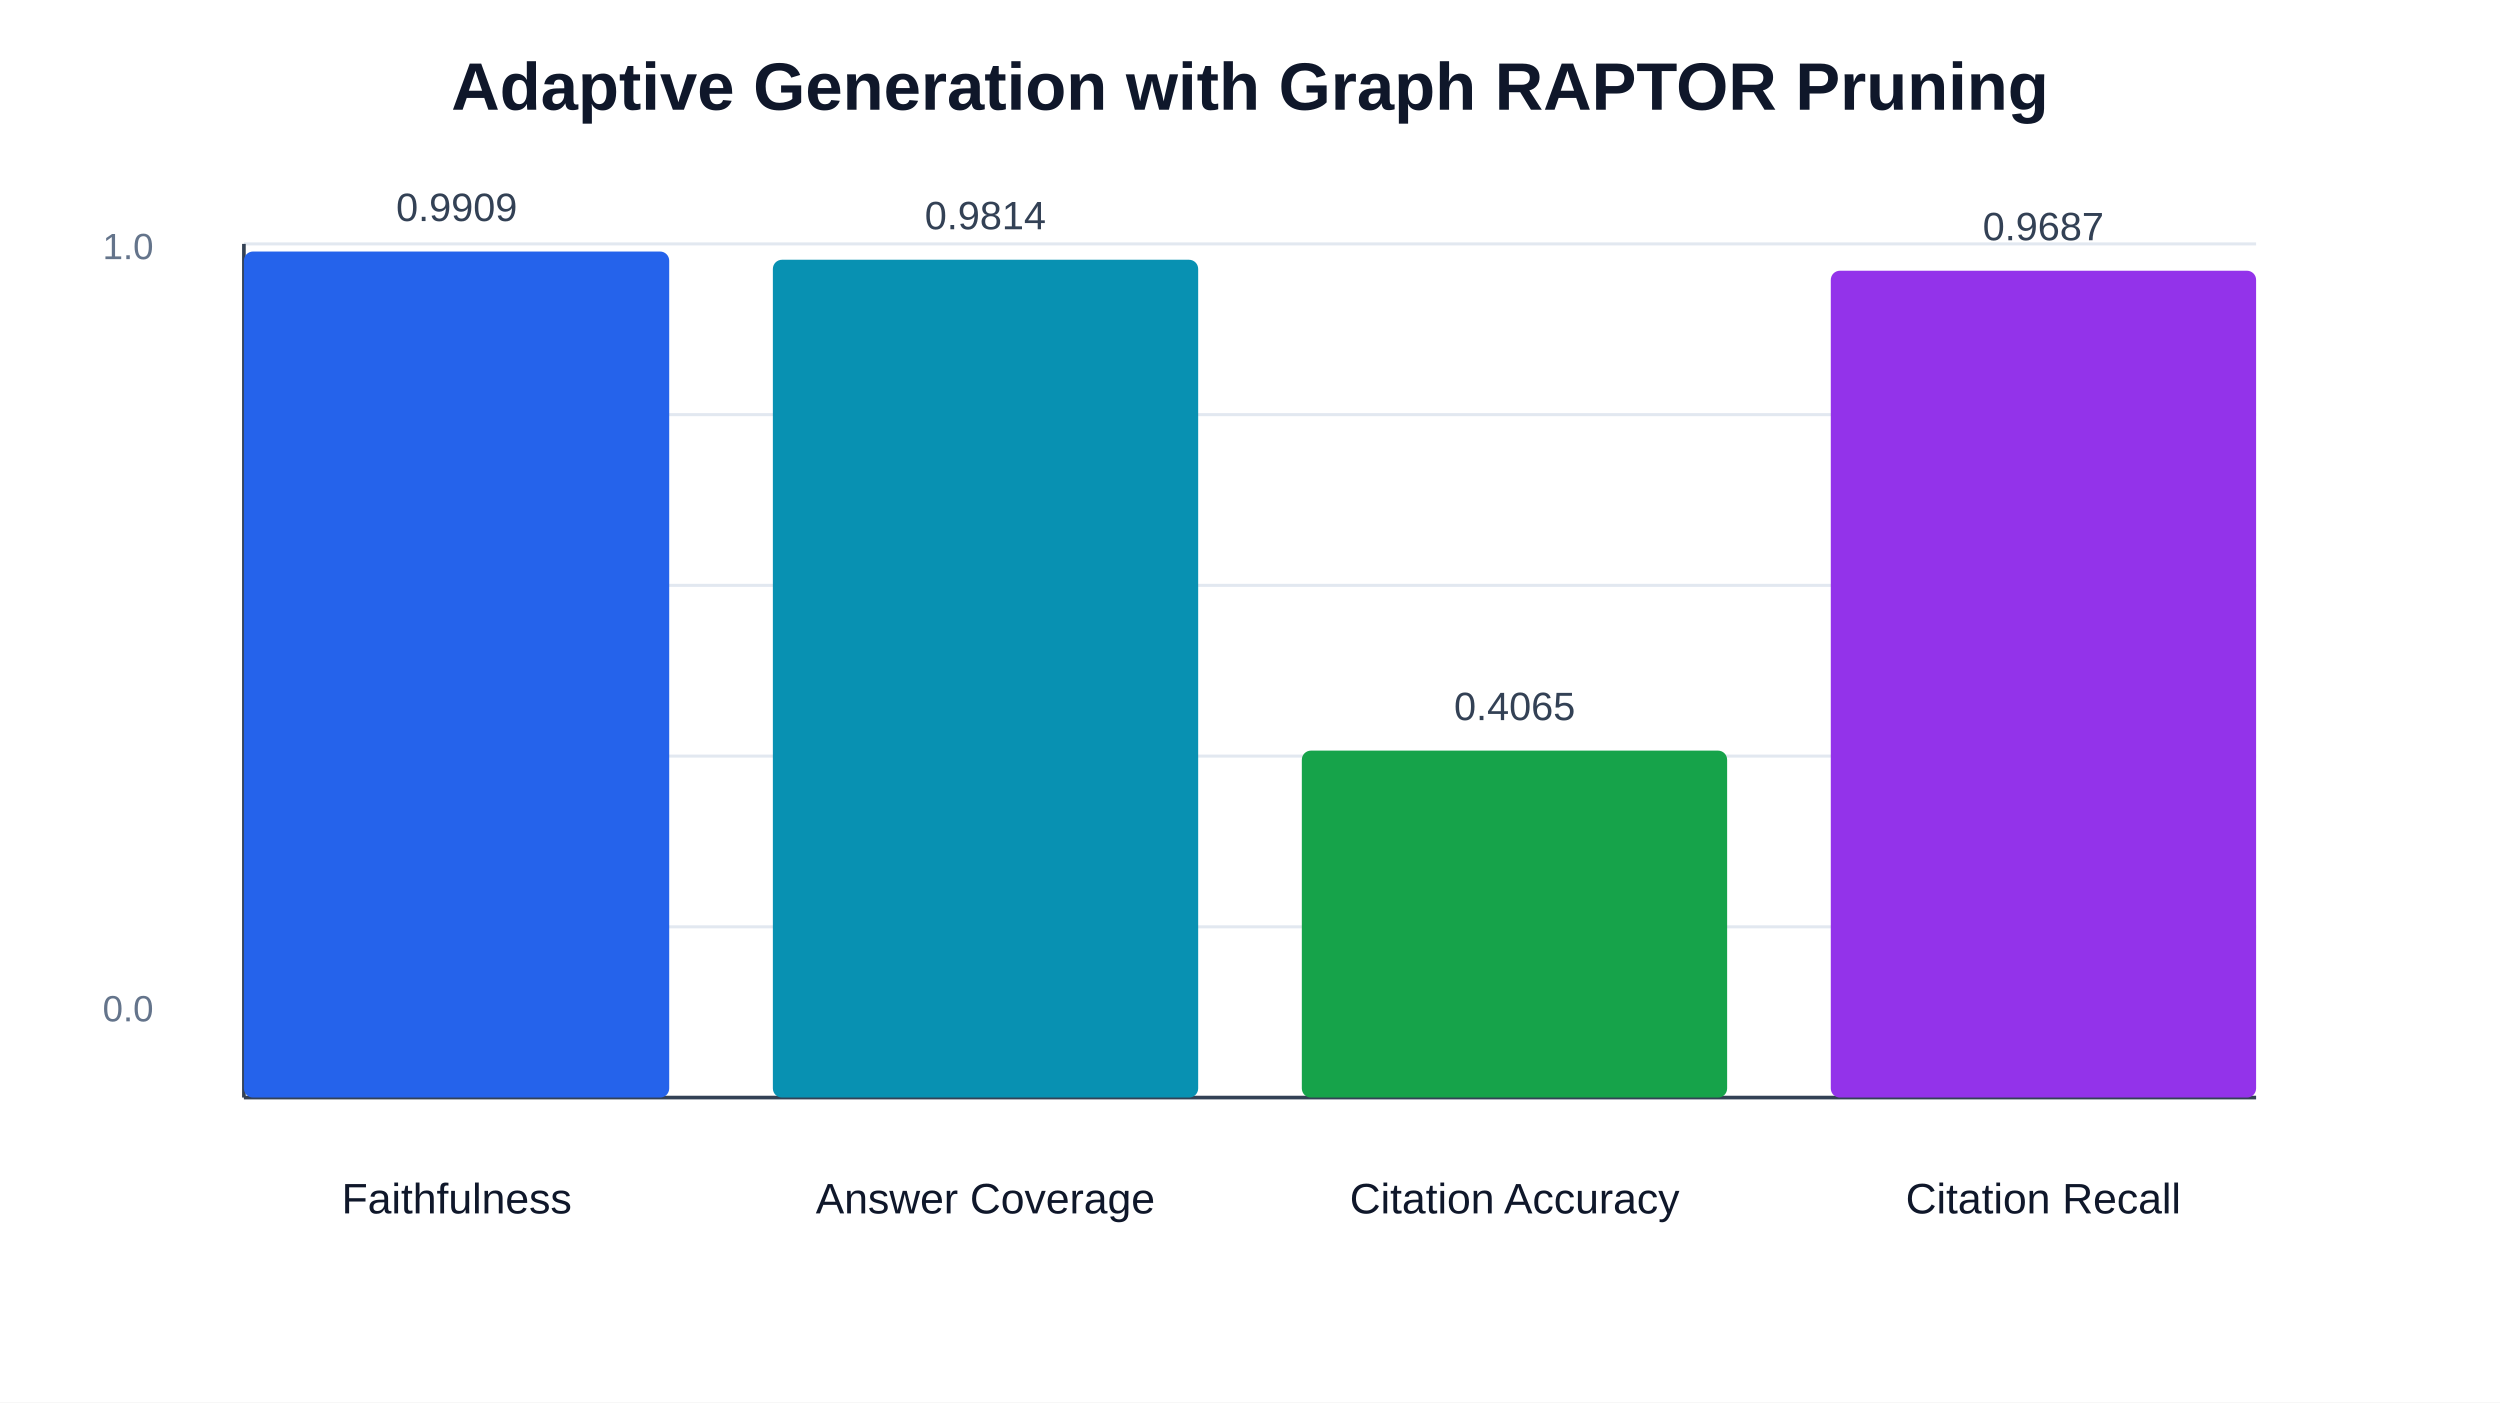
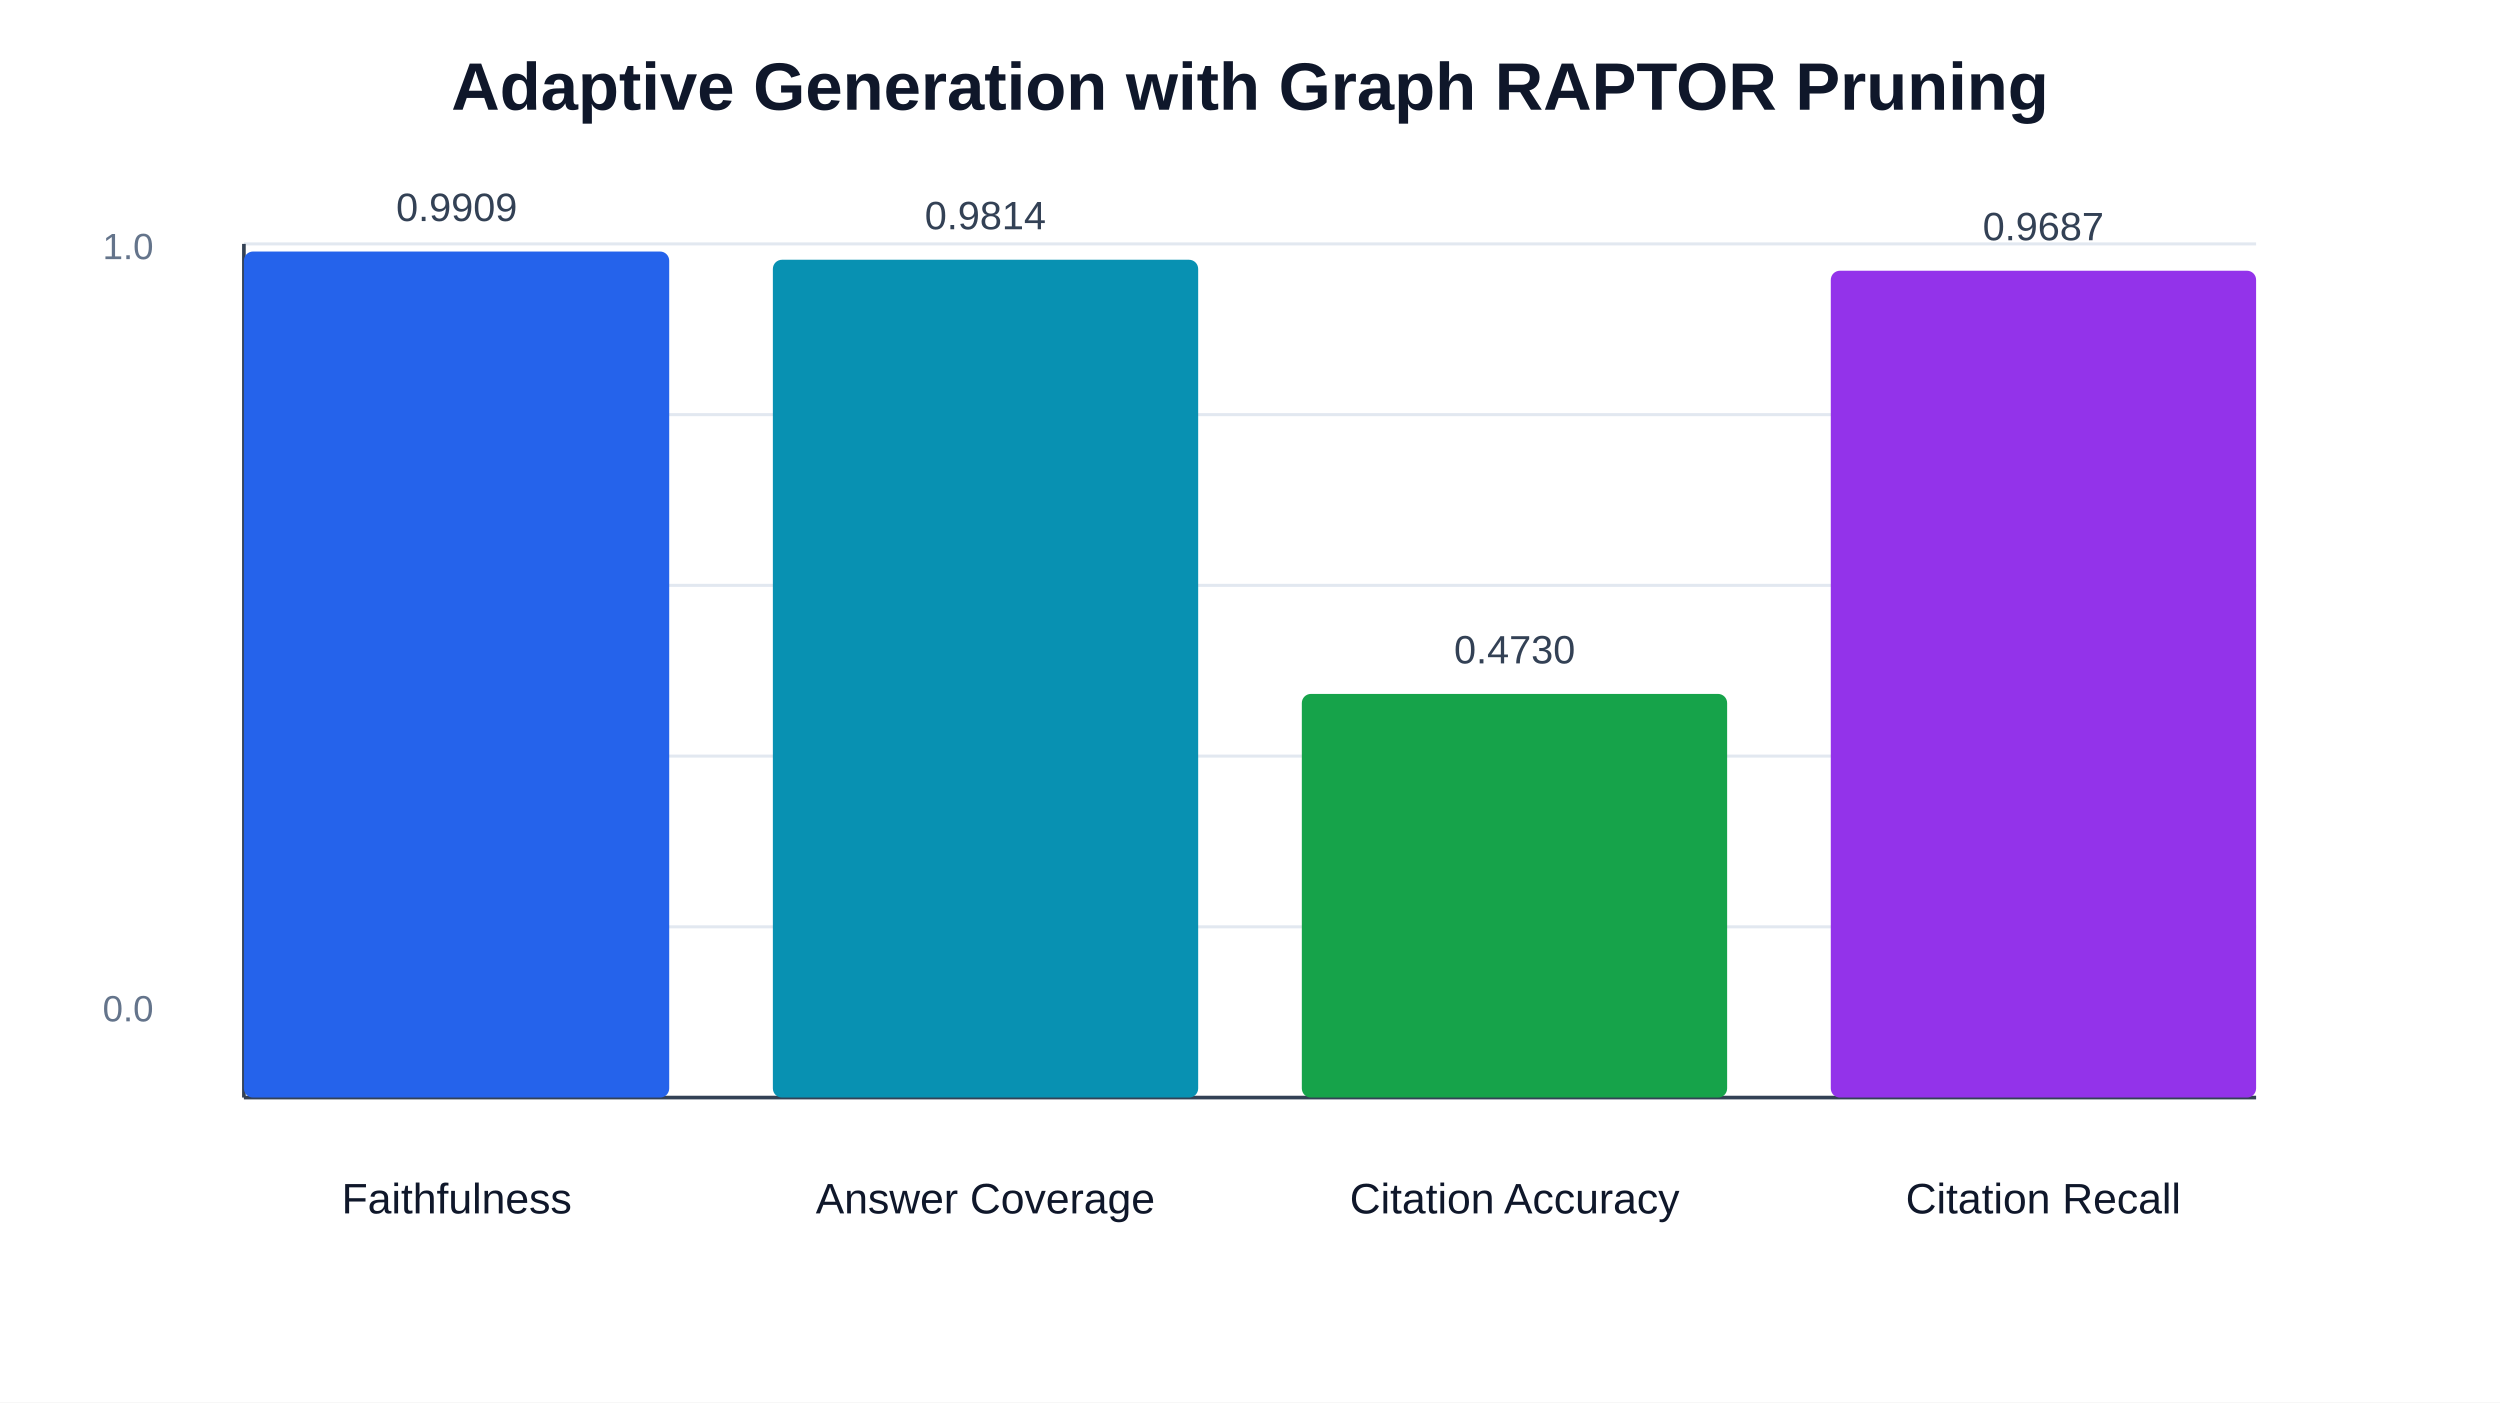
<svg xmlns="http://www.w3.org/2000/svg" width="820" height="460" viewBox="0 0 820 460">
  <rect width="100%" height="100%" fill="#ffffff" />
  <text x="410.0" y="36.0" font-family="Arial, sans-serif" font-size="22" font-weight="700" text-anchor="middle" fill="#0f172a">Adaptive Generation with Graph RAPTOR Pruning</text>
  <text x="42.0" y="85.0" font-family="Arial, sans-serif" font-size="12" font-weight="400" text-anchor="middle" fill="#64748b">1.0</text>
  <text x="42.0" y="335.0" font-family="Arial, sans-serif" font-size="12" font-weight="400" text-anchor="middle" fill="#64748b">0.0</text>
  <line x1="80" y1="360.0" x2="740" y2="360.0" stroke="#e2e8f0" />
  <line x1="80" y1="304.0" x2="740" y2="304.0" stroke="#e2e8f0" />
  <line x1="80" y1="248.0" x2="740" y2="248.0" stroke="#e2e8f0" />
  <line x1="80" y1="192.0" x2="740" y2="192.0" stroke="#e2e8f0" />
  <line x1="80" y1="136.0" x2="740" y2="136.0" stroke="#e2e8f0" />
  <line x1="80" y1="80.0" x2="740" y2="80.0" stroke="#e2e8f0" />
  <line x1="80" y1="80" x2="80" y2="360" stroke="#334155" stroke-width="1.2" />
  <line x1="80" y1="360" x2="740" y2="360" stroke="#334155" stroke-width="1.2" />
  <rect x="80.0" y="82.5" width="139.5" height="277.5" fill="#2563eb" rx="3" />
  <text x="149.8" y="72.5" font-family="Arial, sans-serif" font-size="13" font-weight="400" text-anchor="middle" fill="#334155">0.9909</text>
  <text x="149.8" y="398.0" font-family="Arial, sans-serif" font-size="14" font-weight="400" text-anchor="middle" fill="#0f172a">Faithfulness</text>
  <rect x="253.5" y="85.2" width="139.5" height="274.8" fill="#0891b2" rx="3" />
  <text x="323.2" y="75.2" font-family="Arial, sans-serif" font-size="13" font-weight="400" text-anchor="middle" fill="#334155">0.9814</text>
  <text x="323.2" y="398.0" font-family="Arial, sans-serif" font-size="14" font-weight="400" text-anchor="middle" fill="#0f172a">Answer Coverage</text>
-   <rect x="427.0" y="246.2" width="139.5" height="113.8" fill="#16a34a" rx="3" />
-   <text x="496.8" y="236.2" font-family="Arial, sans-serif" font-size="13" font-weight="400" text-anchor="middle" fill="#334155">0.4065</text>
+   <rect x="427.0" y="227.6" width="139.5" height="132.4" fill="#16a34a" rx="3" />
+   <text x="496.8" y="217.6" font-family="Arial, sans-serif" font-size="13" font-weight="400" text-anchor="middle" fill="#334155">0.4730</text>
  <text x="496.8" y="398.0" font-family="Arial, sans-serif" font-size="14" font-weight="400" text-anchor="middle" fill="#0f172a">Citation Accuracy</text>
  <rect x="600.5" y="88.8" width="139.5" height="271.2" fill="#9333ea" rx="3" />
  <text x="670.2" y="78.8" font-family="Arial, sans-serif" font-size="13" font-weight="400" text-anchor="middle" fill="#334155">0.9687</text>
  <text x="670.2" y="398.0" font-family="Arial, sans-serif" font-size="14" font-weight="400" text-anchor="middle" fill="#0f172a">Citation Recall</text>
</svg>
